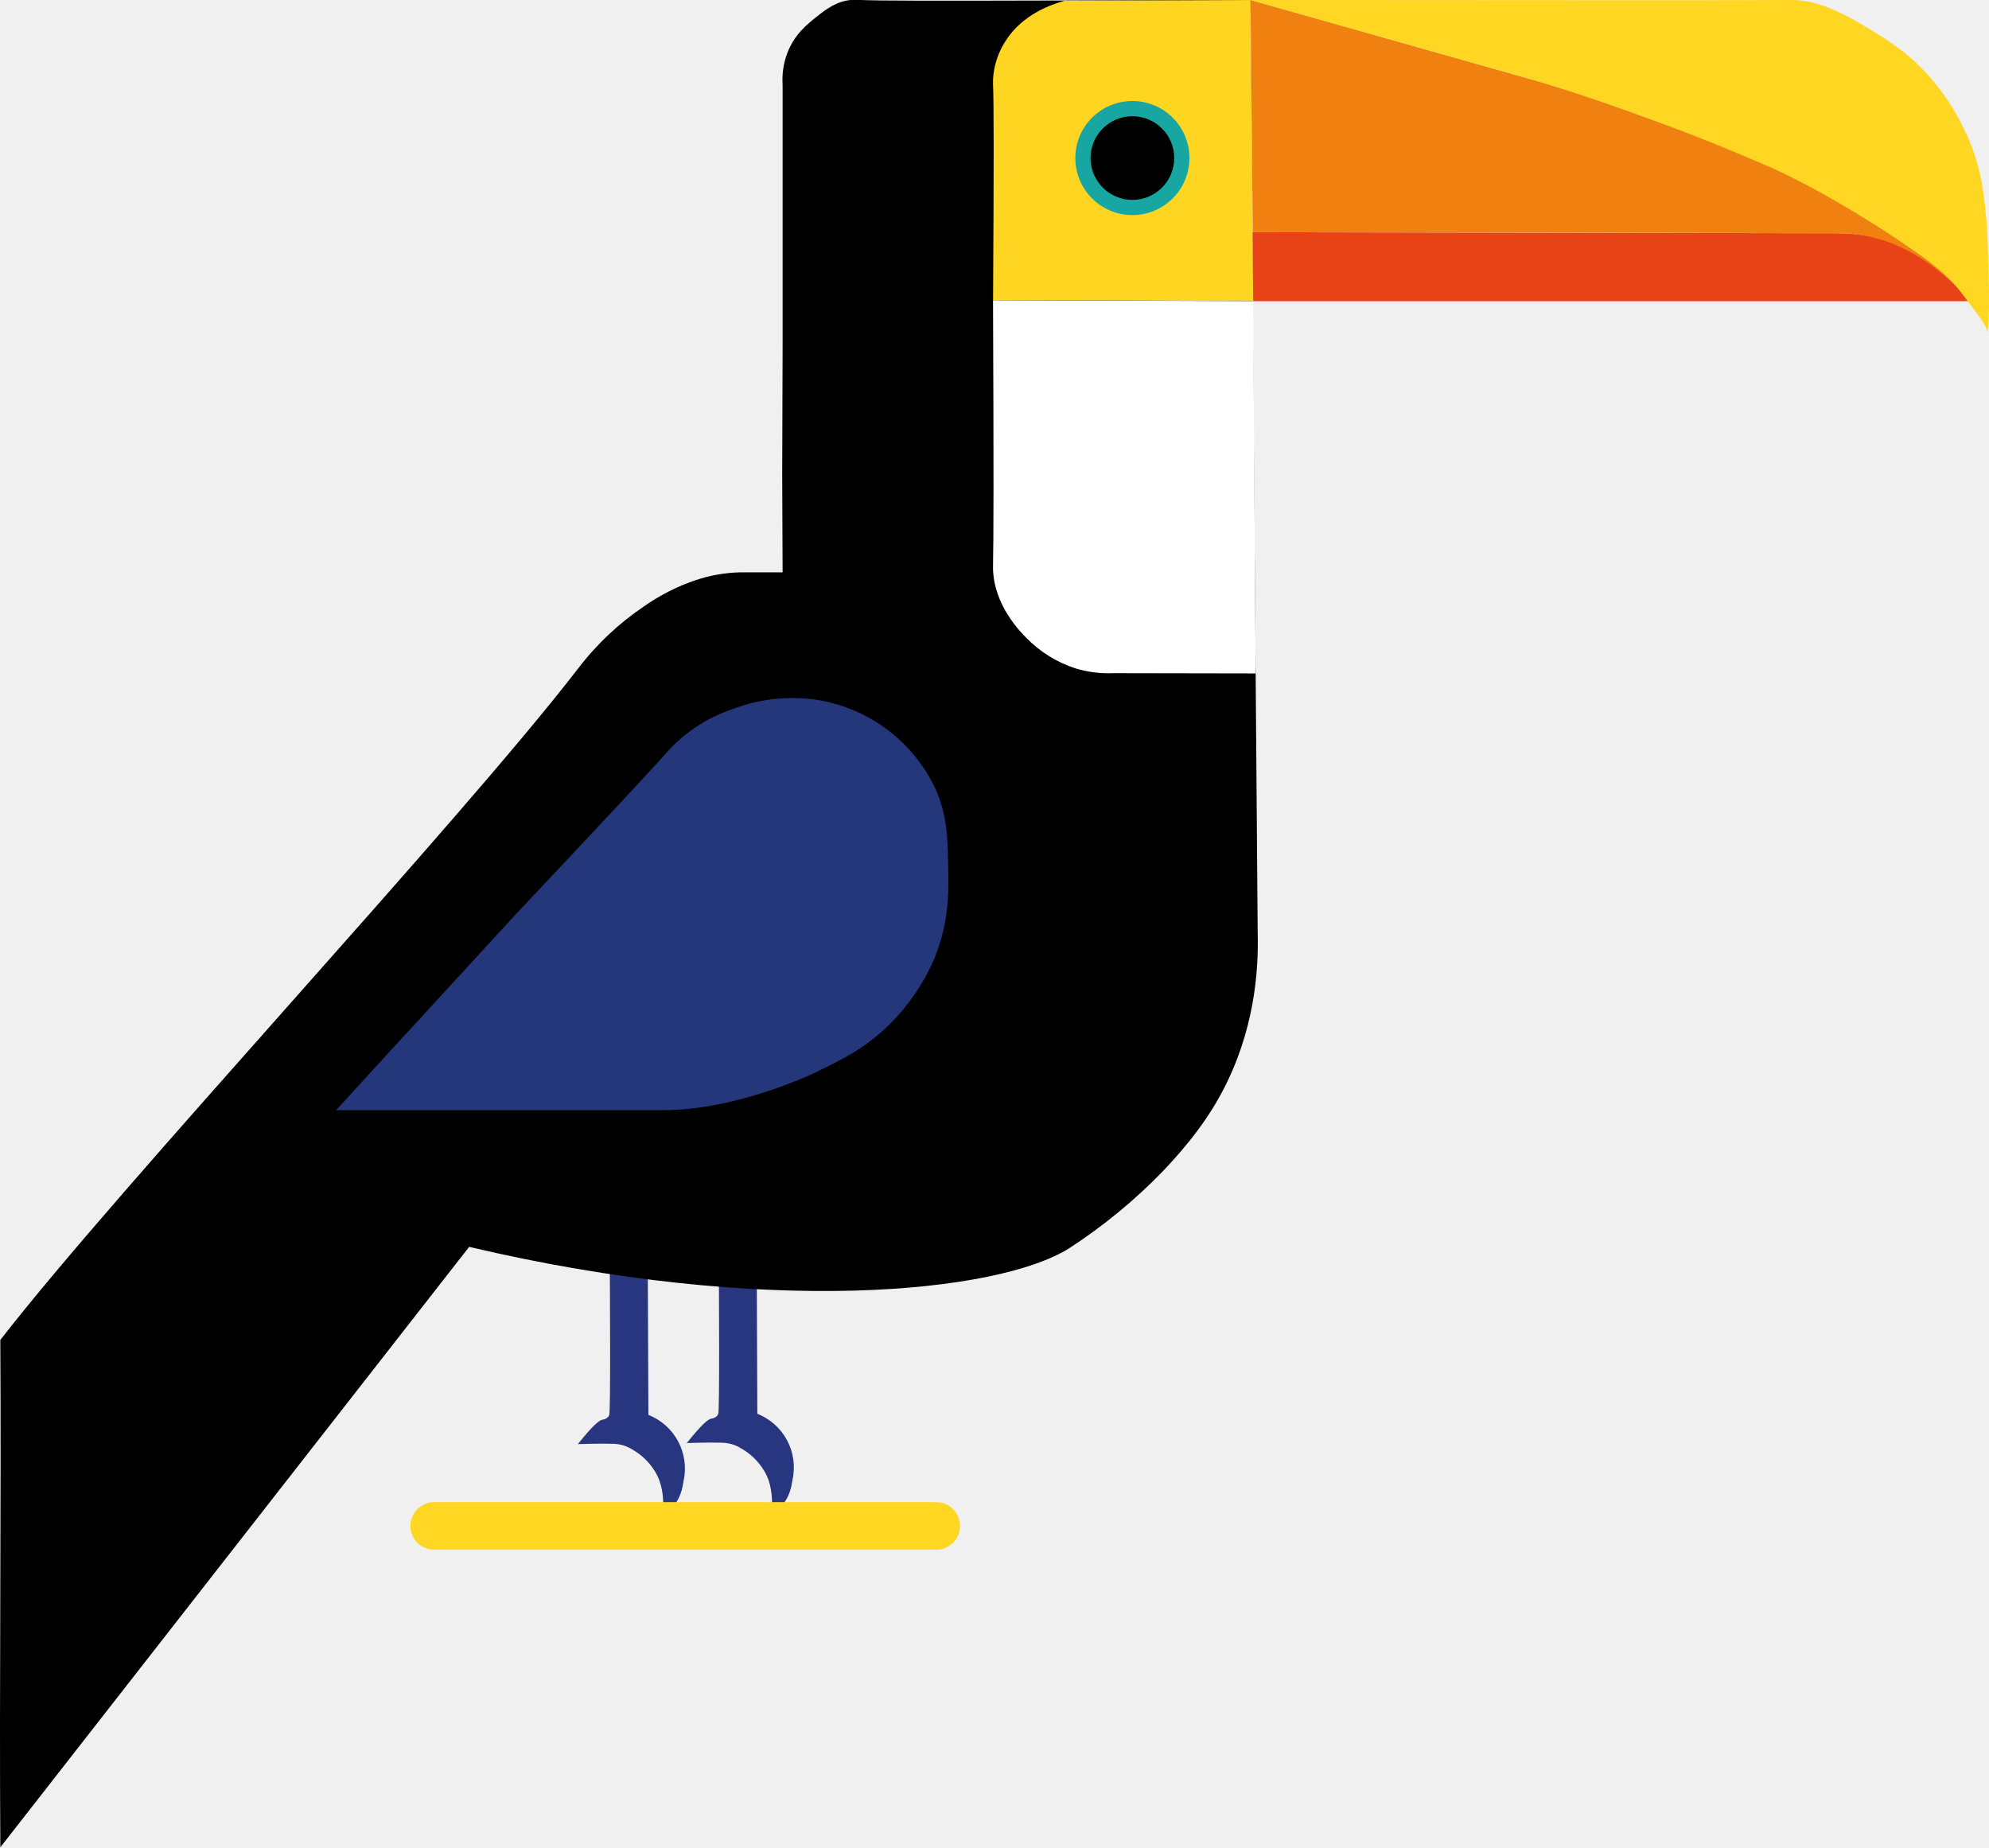
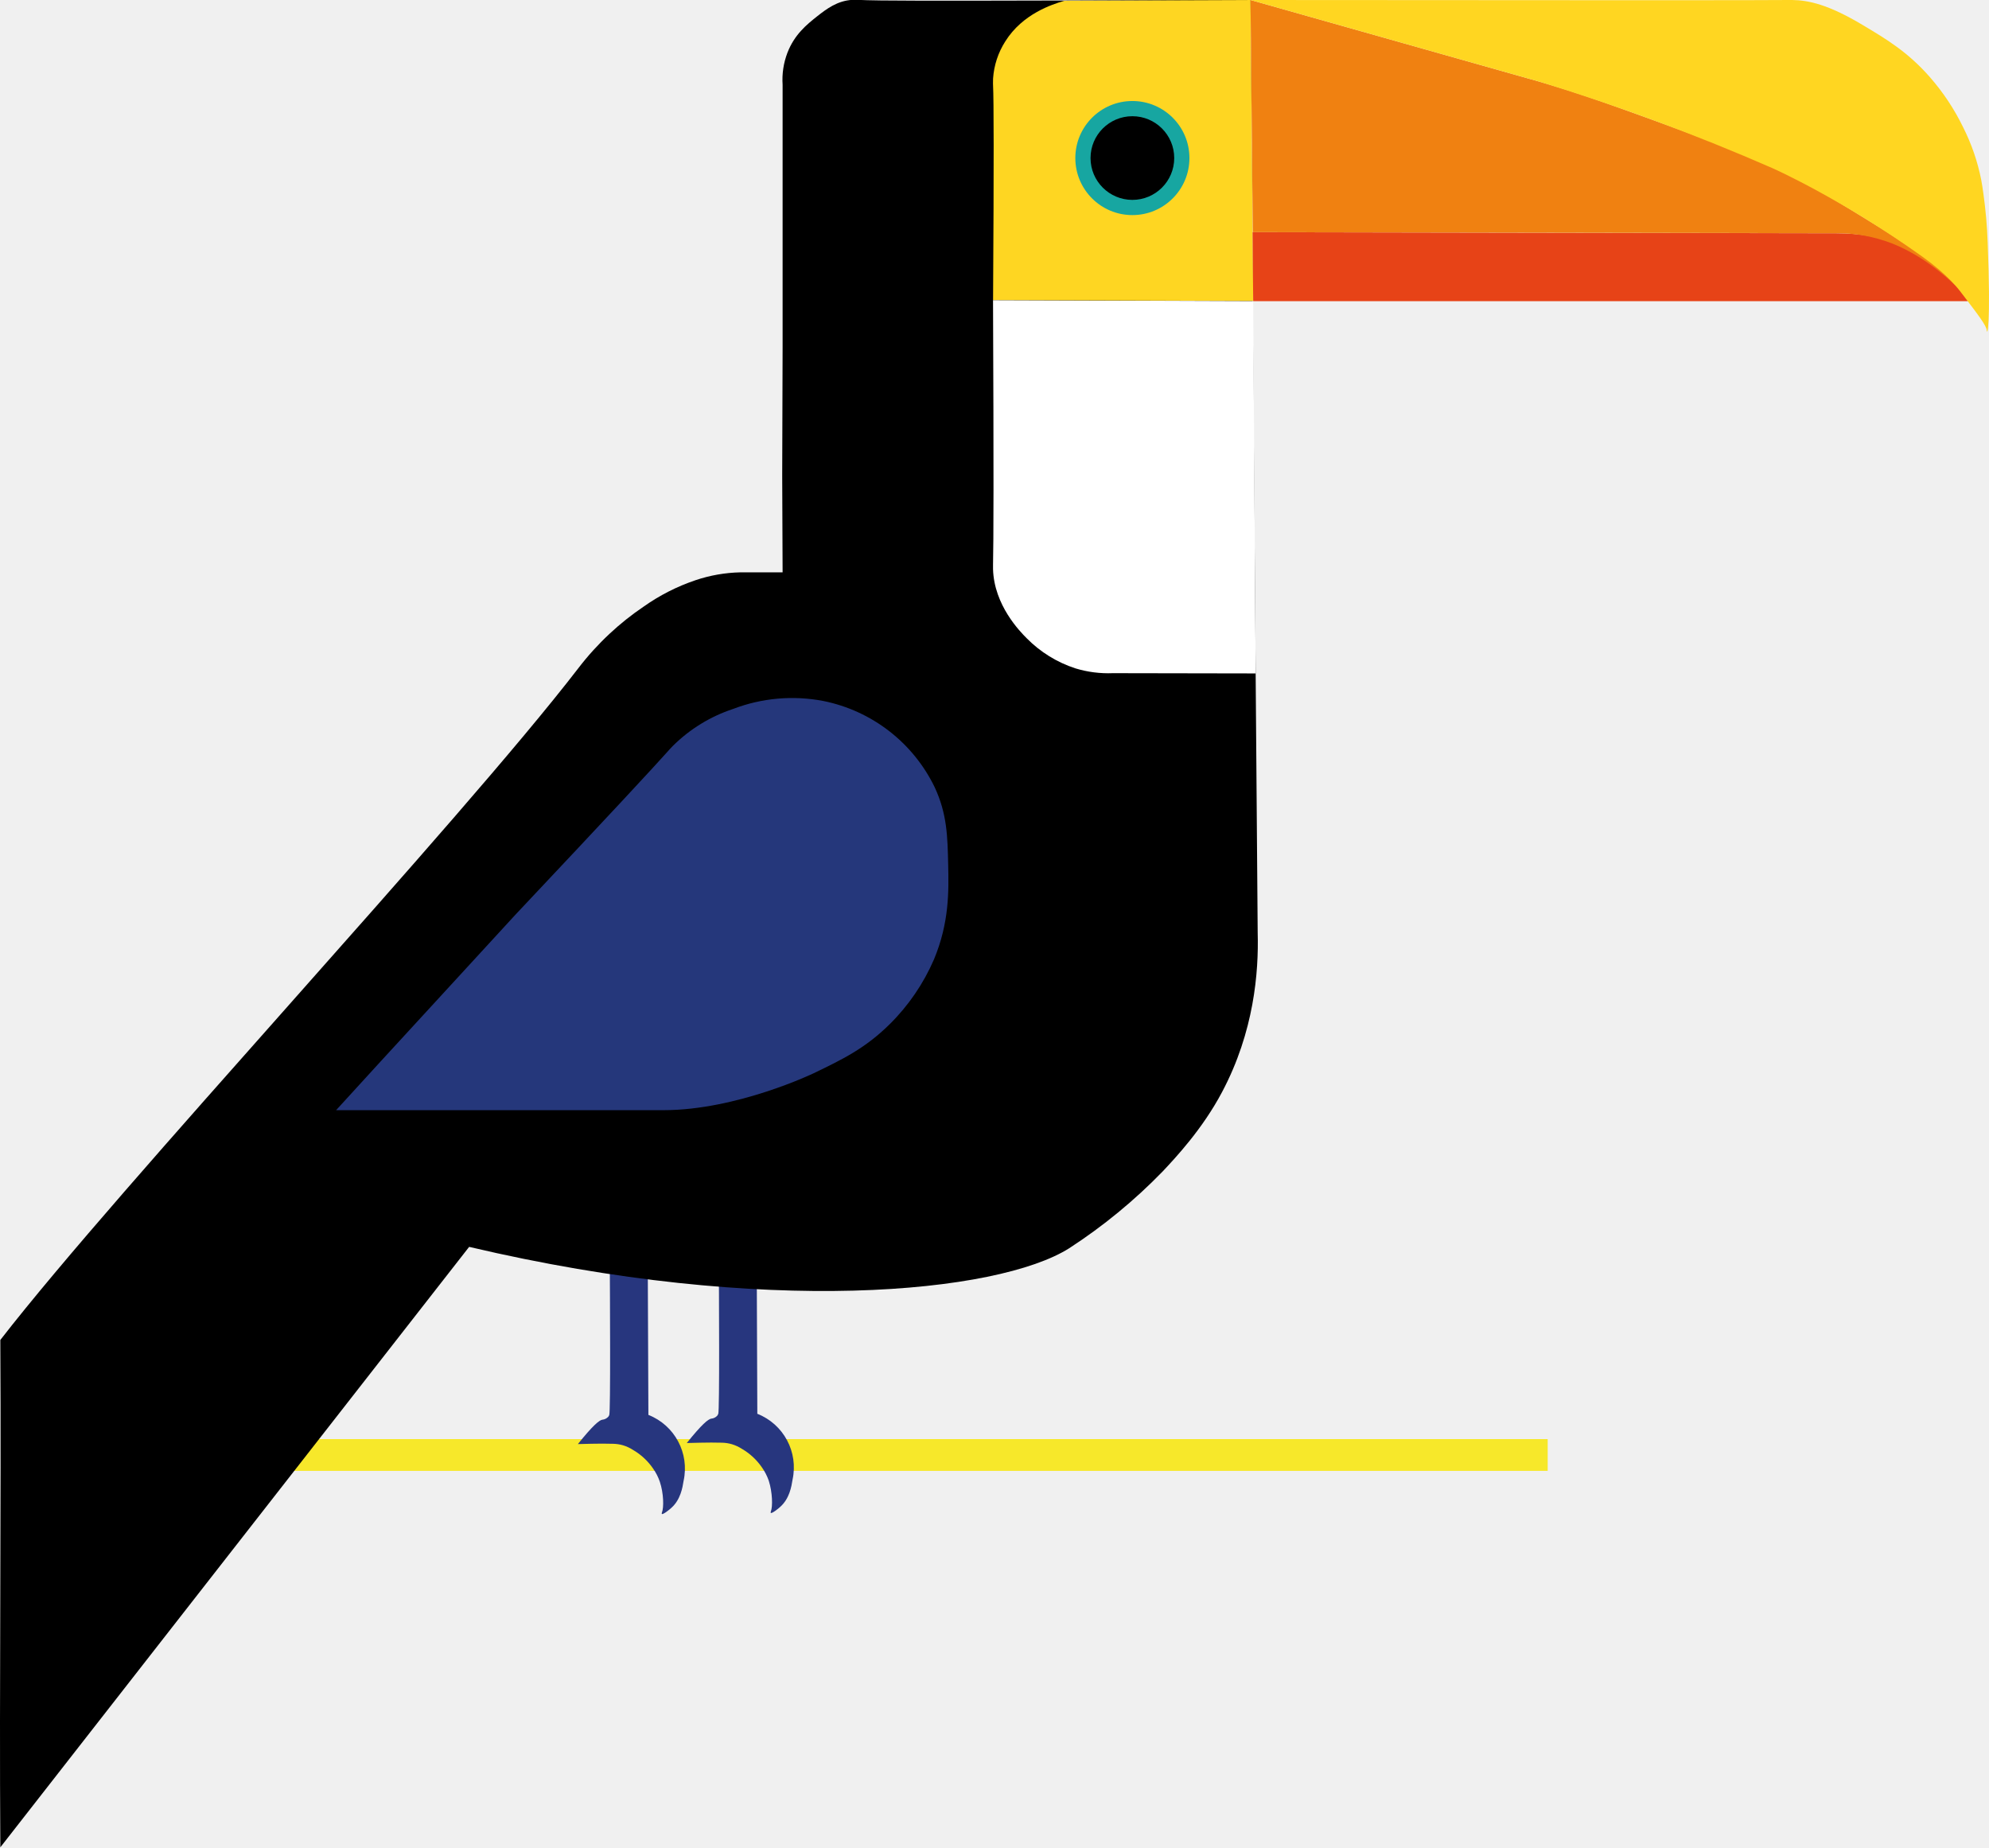
- <svg xmlns="http://www.w3.org/2000/svg" id="Toucan" viewBox="0 0 542.84 504.24">
+ <svg xmlns="http://www.w3.org/2000/svg" viewBox="0 0 542.84 504.24">
  <defs>
-     <style>.cls-1{fill:#27367e;}.cls-2{fill:#fff;}.cls-3{fill:#25377b;}.cls-4{fill:#fed622;}.cls-5{fill:#17a6a1;}.cls-6{fill:#e74317;}.cls-7{fill:#f08111;}.cls-8{fill:#ffd621;}</style>
+     <style>.cls-1{fill:#f7e82a;}.cls-2{fill:#27367e;}.cls-3{fill:#fff;}.cls-4{fill:#25377b;}.cls-5{fill:#fed622;}.cls-6{fill:#17a6a1;}.cls-7{fill:#e74317;}.cls-8{fill:#f08111;}.cls-9{fill:#ffd621;}</style>
  </defs>
-   <g id="Toucan-2" data-name="Toucan">
-     <path class="cls-1" d="M166.31,703c.09,14.57.25,45-.12,46a2,2,0,0,1-.25.46,2.52,2.52,0,0,1-1.66.83c-.8.12-2.59,1.57-6.65,6.65.64,0,6-.21,9.58-.08a10.38,10.38,0,0,1,2.74.41,10.92,10.92,0,0,1,2.72,1.26,17,17,0,0,1,5.42,5,14.1,14.1,0,0,1,1.91,3.72c1.05,3.12,1.11,7.05.56,8.38,0,.08-.12.3,0,.38.25.24,2-1.1,2.63-1.71,2.45-2.22,3-5.47,3.29-7.33a15.74,15.74,0,0,0-9.61-18l-.19-46Z" transform="translate(0.09 -362.78)" />
-     <path class="cls-1" d="M196.06,702.69c.09,14.57.25,45-.12,46a2.15,2.15,0,0,1-.24.46A2.53,2.53,0,0,1,194,750c-.8.12-2.59,1.57-6.65,6.65.64,0,6-.21,9.58-.09a10.49,10.49,0,0,1,2.74.42,10.76,10.76,0,0,1,2.72,1.26,16.92,16.92,0,0,1,5.42,5,14.37,14.37,0,0,1,1.92,3.72c1,3.12,1.1,7.05.56,8.38,0,.07-.13.3,0,.38.26.24,2-1.1,2.63-1.71,2.45-2.22,3-5.47,3.29-7.34a15.74,15.74,0,0,0-9.61-18l-.18-46Z" transform="translate(0.09 -362.78)" />
-     <path d="M194.6,466.93" transform="translate(0.09 -362.78)" />
-     <path d="M0,728.52c32.93-42.45,125-140.81,157.76-183.37a76.19,76.19,0,0,1,8.53-9.4,75.19,75.19,0,0,1,9.26-7.38,54.89,54.89,0,0,1,14.17-7.22A41,41,0,0,1,202,519H213.5l-.11-26.44.11-34.91,0-71.75a20.63,20.63,0,0,1,1.3-8.68c1.92-5,5.25-7.71,8.14-10,2.55-2,5.52-4.27,9.65-4.48.64,0,1.12,0,1.3,0,5.7.3,22.48.26,56.05.18h.48l50.74-.2,2,254.67c.3,10.78-1,27-9.71,43.44-5.37,10.14-12.64,17.87-16.24,21.71a147.27,147.27,0,0,1-25.5,20.95c-19.4,12.26-82.82,18.7-163.76-.38L0,867c-.3-45.47.27-92.5,0-138" transform="translate(0.09 -362.78)" />
-     <path class="cls-2" d="M341.2,546.54" transform="translate(0.09 -362.78)" />
-     <path class="cls-2" d="M341.2,546.54" transform="translate(0.09 -362.78)" />
-     <path class="cls-2" d="M91.59,665.43" transform="translate(0.09 -362.78)" />
-     <path class="cls-3" d="M179.64,665.8h-88l11.49-12.58,37.38-40.7c26.66-28.3,37.82-40.35,41.74-44.75.18-.21.65-.74,1.31-1.41A42.08,42.08,0,0,1,200,556.28a45.1,45.1,0,0,1,24.61-2.17A43.26,43.26,0,0,1,255,577.64c3.39,7.29,3.52,13.39,3.69,21.25.15,7,.34,15.68-3.9,25.81a56.37,56.37,0,0,1-12,17.57C236,649,229.68,652,222,655.71c0,0-20.9,10.08-41,10.09Z" transform="translate(0.09 -362.78)" />
-     <path class="cls-2" d="M342.61,546.59q-.35-50.82-.68-101.64l-71-.25c.2,47.51.14,66.31,0,72.22,0,.2,0,.63,0,1.19.28,9.91,7.42,17.1,9.18,18.87a33,33,0,0,0,13.34,8.24,30.84,30.84,0,0,0,10.19,1.3Z" transform="translate(0.09 -362.78)" />
-     <path class="cls-4" d="M340.27,362.79l-49.81.19-.43.12c-2.74.84-11,3.35-15.77,11a21.46,21.46,0,0,0-3.32,10.12c-.05,1,0,1.8,0,2,.19,3.68.24,19.86,0,58.45l71,.25-.73-82.17Z" transform="translate(0.09 -362.78)" />
-     <circle class="cls-5" cx="309.05" cy="43.14" r="15.57" />
-     <circle cx="309.05" cy="43.14" r="11.42" />
-     <path id="Bec_rouge" data-name="Bec rouge" class="cls-6" d="M341.76,426.16c107,.21,155.5.3,158.66.29h.69a55.73,55.73,0,0,1,9.22.76,44.93,44.93,0,0,1,9.32,2.74c5,2.06,12.8,5.28,16.27,12.69.46,1,.92,1.84,1.07,2.35l-195.06,0-.17-18.79" transform="translate(0.09 -362.78)" />
-     <path id="Bec_orange" data-name="Bec orange" class="cls-7" d="M341.2,362.78l75.72,21.41,1,.27c8.86,2.52,16.94,5.17,31.37,10.44,13.51,4.93,20.44,7.47,28.93,11.16,7.36,3.2,11.45,5.27,12.94,6,5.53,2.83,10,5.55,18.83,11,1.3.8,6.59,4,12.62,8.13a71.32,71.32,0,0,1,7.09,5.56c2.06,1.83,4.25,4,4.12,4.13s-7.21-7.63-17.65-11.7a41.42,41.42,0,0,0-15-2.74l-159.35-.29Z" transform="translate(0.09 -362.78)" />
-     <path id="Bec_jaune" data-name="Bec jaune" class="cls-8" d="M341.2,362.78c98.07.09,140.79.08,147,0H489c4.45.06,9.83,1.18,19.2,6.78,6.56,3.91,12.36,7.38,18.39,14.24a61.76,61.76,0,0,1,9.11,13.73,55.86,55.86,0,0,1,4.92,14.31c.24,1.26.38,2.23.6,3.79A128.76,128.76,0,0,1,542.39,429c.9,22.9-.15,25.48-.26,23.93-.09-1.27-2.26-4.13-6.76-10-1-1.35-3.92-5.18-10.84-10.12-22.42-16-40.92-24.15-40.92-24.15a596.49,596.49,0,0,0-63.47-23.56Z" transform="translate(0.09 -362.78)" />
+   <g id="Trait_jaune_devant" data-name="Trait jaune devant">
+     <rect class="cls-1" x="2.47" y="392.8" width="419.93" height="8.67" />
  </g>
-   <rect x="112" y="410" width="150" height="13" rx="6.5" fill="#ffd621" />
+   <g id="Toucan">
+     <g id="Toucan-2" data-name="Toucan">
+       <path class="cls-2" d="M166.31,703c.09,14.57.25,45-.12,46a2,2,0,0,1-.25.46,2.52,2.52,0,0,1-1.66.83c-.8.12-2.59,1.57-6.65,6.65.64,0,6-.21,9.58-.08a10.38,10.38,0,0,1,2.74.41,10.92,10.92,0,0,1,2.72,1.26,17,17,0,0,1,5.42,5,14.1,14.1,0,0,1,1.91,3.72c1.05,3.12,1.11,7.05.56,8.38,0,.08-.12.3,0,.38.25.24,2-1.1,2.63-1.71,2.45-2.22,3-5.47,3.29-7.33a15.74,15.74,0,0,0-9.61-18l-.19-46Z" transform="translate(0.09 -362.78)" />
+       <path class="cls-2" d="M196.06,702.69c.09,14.57.25,45-.12,46a2.15,2.15,0,0,1-.24.46A2.53,2.53,0,0,1,194,750c-.8.12-2.59,1.57-6.65,6.65.64,0,6-.21,9.58-.09a10.49,10.49,0,0,1,2.74.42,10.76,10.76,0,0,1,2.72,1.26,16.92,16.92,0,0,1,5.42,5,14.37,14.37,0,0,1,1.92,3.72c1,3.12,1.1,7.05.56,8.38,0,.07-.13.3,0,.38.26.24,2-1.1,2.63-1.71,2.45-2.22,3-5.47,3.29-7.34a15.74,15.74,0,0,0-9.61-18l-.18-46Z" transform="translate(0.09 -362.78)" />
+       <path d="M194.6,466.93" transform="translate(0.09 -362.78)" />
+       <path d="M0,728.52c32.93-42.45,125-140.81,157.76-183.37a76.19,76.19,0,0,1,8.53-9.4,75.19,75.19,0,0,1,9.26-7.38,54.89,54.89,0,0,1,14.17-7.22A41,41,0,0,1,202,519H213.5l-.11-26.44.11-34.91,0-71.75a20.63,20.63,0,0,1,1.3-8.68c1.92-5,5.25-7.71,8.14-10,2.55-2,5.52-4.27,9.65-4.48.64,0,1.12,0,1.3,0,5.7.3,22.48.26,56.05.18h.48l50.74-.2,2,254.67c.3,10.78-1,27-9.71,43.44-5.37,10.14-12.64,17.87-16.24,21.71a147.27,147.27,0,0,1-25.5,20.95c-19.4,12.26-82.82,18.7-163.76-.38L0,867c-.3-45.47.27-92.5,0-138" transform="translate(0.09 -362.78)" />
+       <path class="cls-3" d="M341.2,546.54" transform="translate(0.09 -362.78)" />
+       <path class="cls-3" d="M341.2,546.54" transform="translate(0.09 -362.78)" />
+       <path class="cls-3" d="M91.59,665.43" transform="translate(0.09 -362.78)" />
+       <path class="cls-4" d="M179.64,665.8h-88l11.49-12.58,37.38-40.7c26.66-28.3,37.82-40.35,41.74-44.75.18-.21.65-.74,1.31-1.41A42.08,42.08,0,0,1,200,556.28a45.1,45.1,0,0,1,24.61-2.17A43.26,43.26,0,0,1,255,577.64c3.39,7.29,3.52,13.39,3.69,21.25.15,7,.34,15.68-3.9,25.81a56.37,56.37,0,0,1-12,17.57C236,649,229.68,652,222,655.71c0,0-20.9,10.08-41,10.09Z" transform="translate(0.09 -362.78)" />
+       <path class="cls-3" d="M342.61,546.59q-.35-50.82-.68-101.64l-71-.25c.2,47.51.14,66.31,0,72.22,0,.2,0,.63,0,1.19.28,9.91,7.42,17.1,9.18,18.87a33,33,0,0,0,13.34,8.24,30.84,30.84,0,0,0,10.19,1.3Z" transform="translate(0.09 -362.78)" />
+       <path class="cls-5" d="M340.27,362.79l-49.81.19-.43.12c-2.74.84-11,3.35-15.77,11a21.46,21.46,0,0,0-3.32,10.12c-.05,1,0,1.8,0,2,.19,3.68.24,19.86,0,58.45l71,.25-.73-82.17Z" transform="translate(0.09 -362.78)" />
+       <circle class="cls-6" cx="309.05" cy="43.14" r="15.57" />
+       <circle cx="309.05" cy="43.14" r="11.42" />
+       <path id="Bec_rouge" data-name="Bec rouge" class="cls-7" d="M341.76,426.16c107,.21,155.5.3,158.66.29h.69a55.73,55.73,0,0,1,9.22.76,44.93,44.93,0,0,1,9.32,2.74c5,2.06,12.8,5.28,16.27,12.69.46,1,.92,1.84,1.07,2.35l-195.06,0-.17-18.79" transform="translate(0.09 -362.78)" />
+       <path id="Bec_orange" data-name="Bec orange" class="cls-8" d="M341.2,362.78l75.72,21.41,1,.27c8.86,2.52,16.94,5.17,31.37,10.44,13.51,4.93,20.44,7.47,28.93,11.16,7.36,3.2,11.45,5.27,12.94,6,5.53,2.83,10,5.55,18.83,11,1.3.8,6.59,4,12.62,8.13a71.32,71.32,0,0,1,7.09,5.56c2.06,1.83,4.25,4,4.12,4.13s-7.21-7.63-17.65-11.7a41.42,41.42,0,0,0-15-2.74l-159.35-.29Z" transform="translate(0.09 -362.78)" />
+       <path id="Bec_jaune" data-name="Bec jaune" class="cls-9" d="M341.2,362.78c98.07.09,140.79.08,147,0H489c4.45.06,9.83,1.18,19.2,6.78,6.56,3.91,12.36,7.38,18.39,14.24a61.76,61.76,0,0,1,9.11,13.73,55.86,55.86,0,0,1,4.92,14.31c.24,1.26.38,2.23.6,3.79A128.76,128.76,0,0,1,542.39,429c.9,22.9-.15,25.48-.26,23.93-.09-1.27-2.26-4.13-6.76-10-1-1.35-3.92-5.18-10.84-10.12-22.42-16-40.92-24.15-40.92-24.15a596.49,596.49,0,0,0-63.47-23.56Z" transform="translate(0.09 -362.78)" />
+     </g>
+   </g>
</svg>
